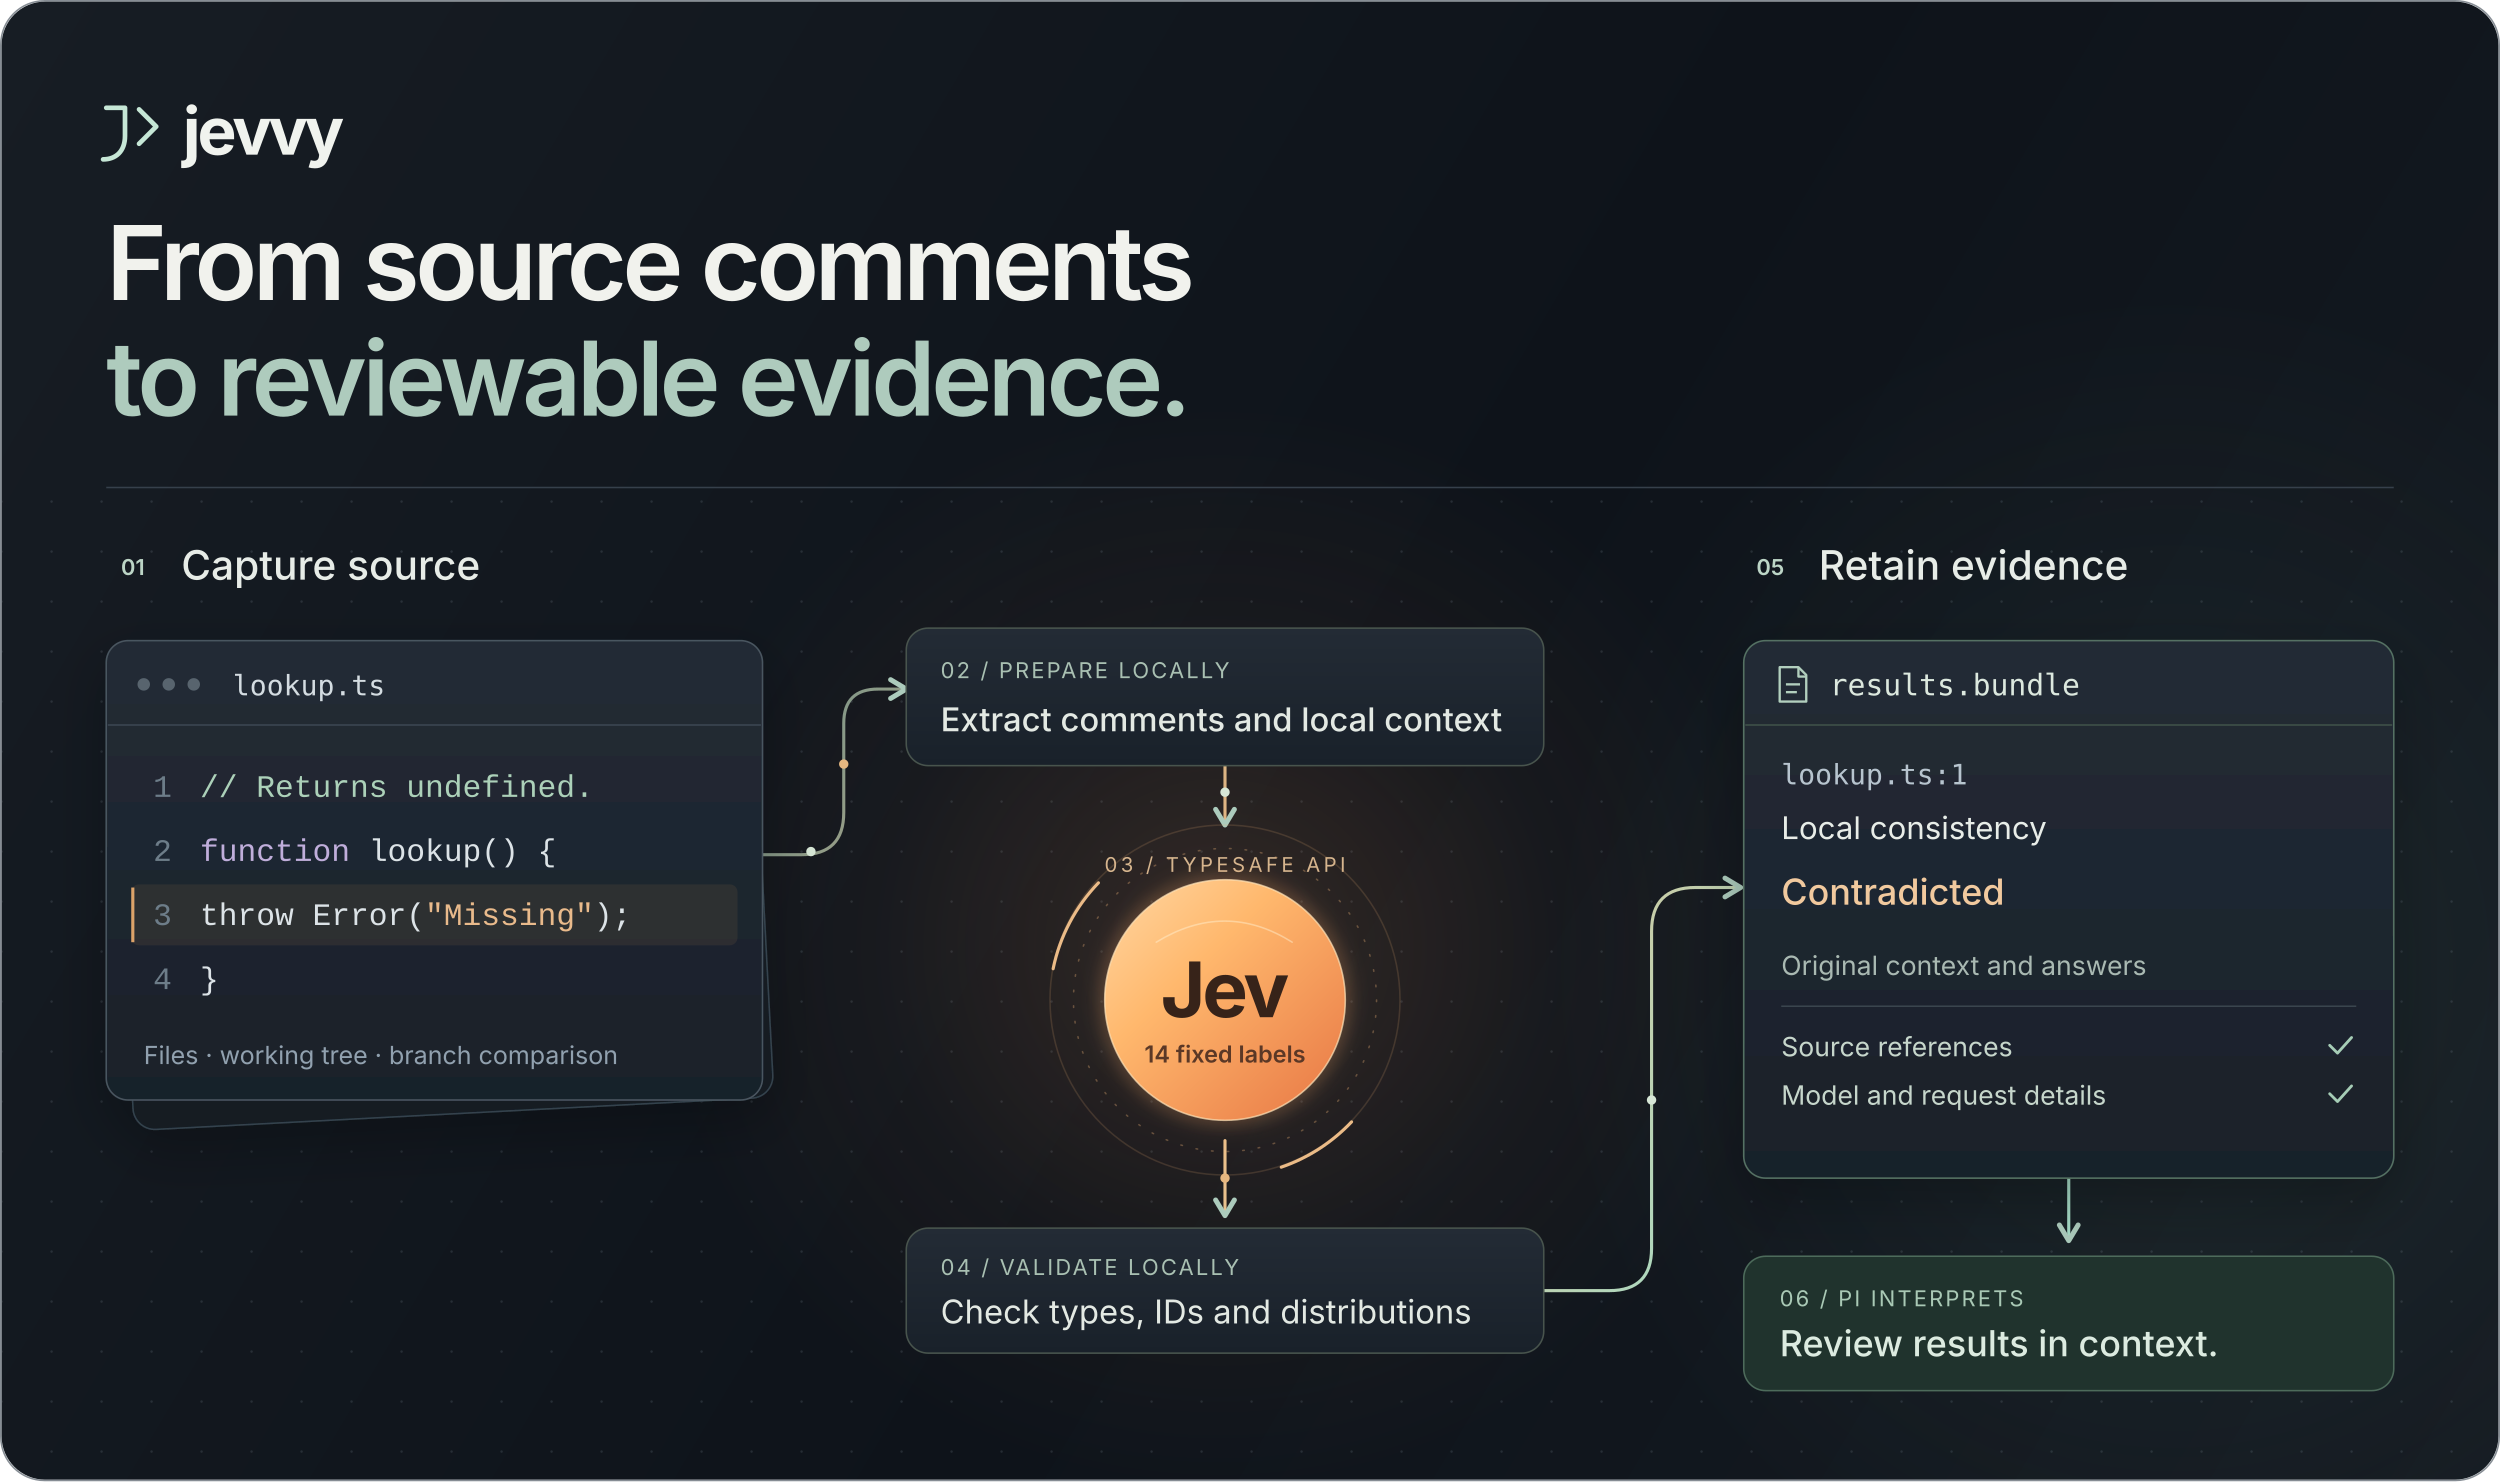
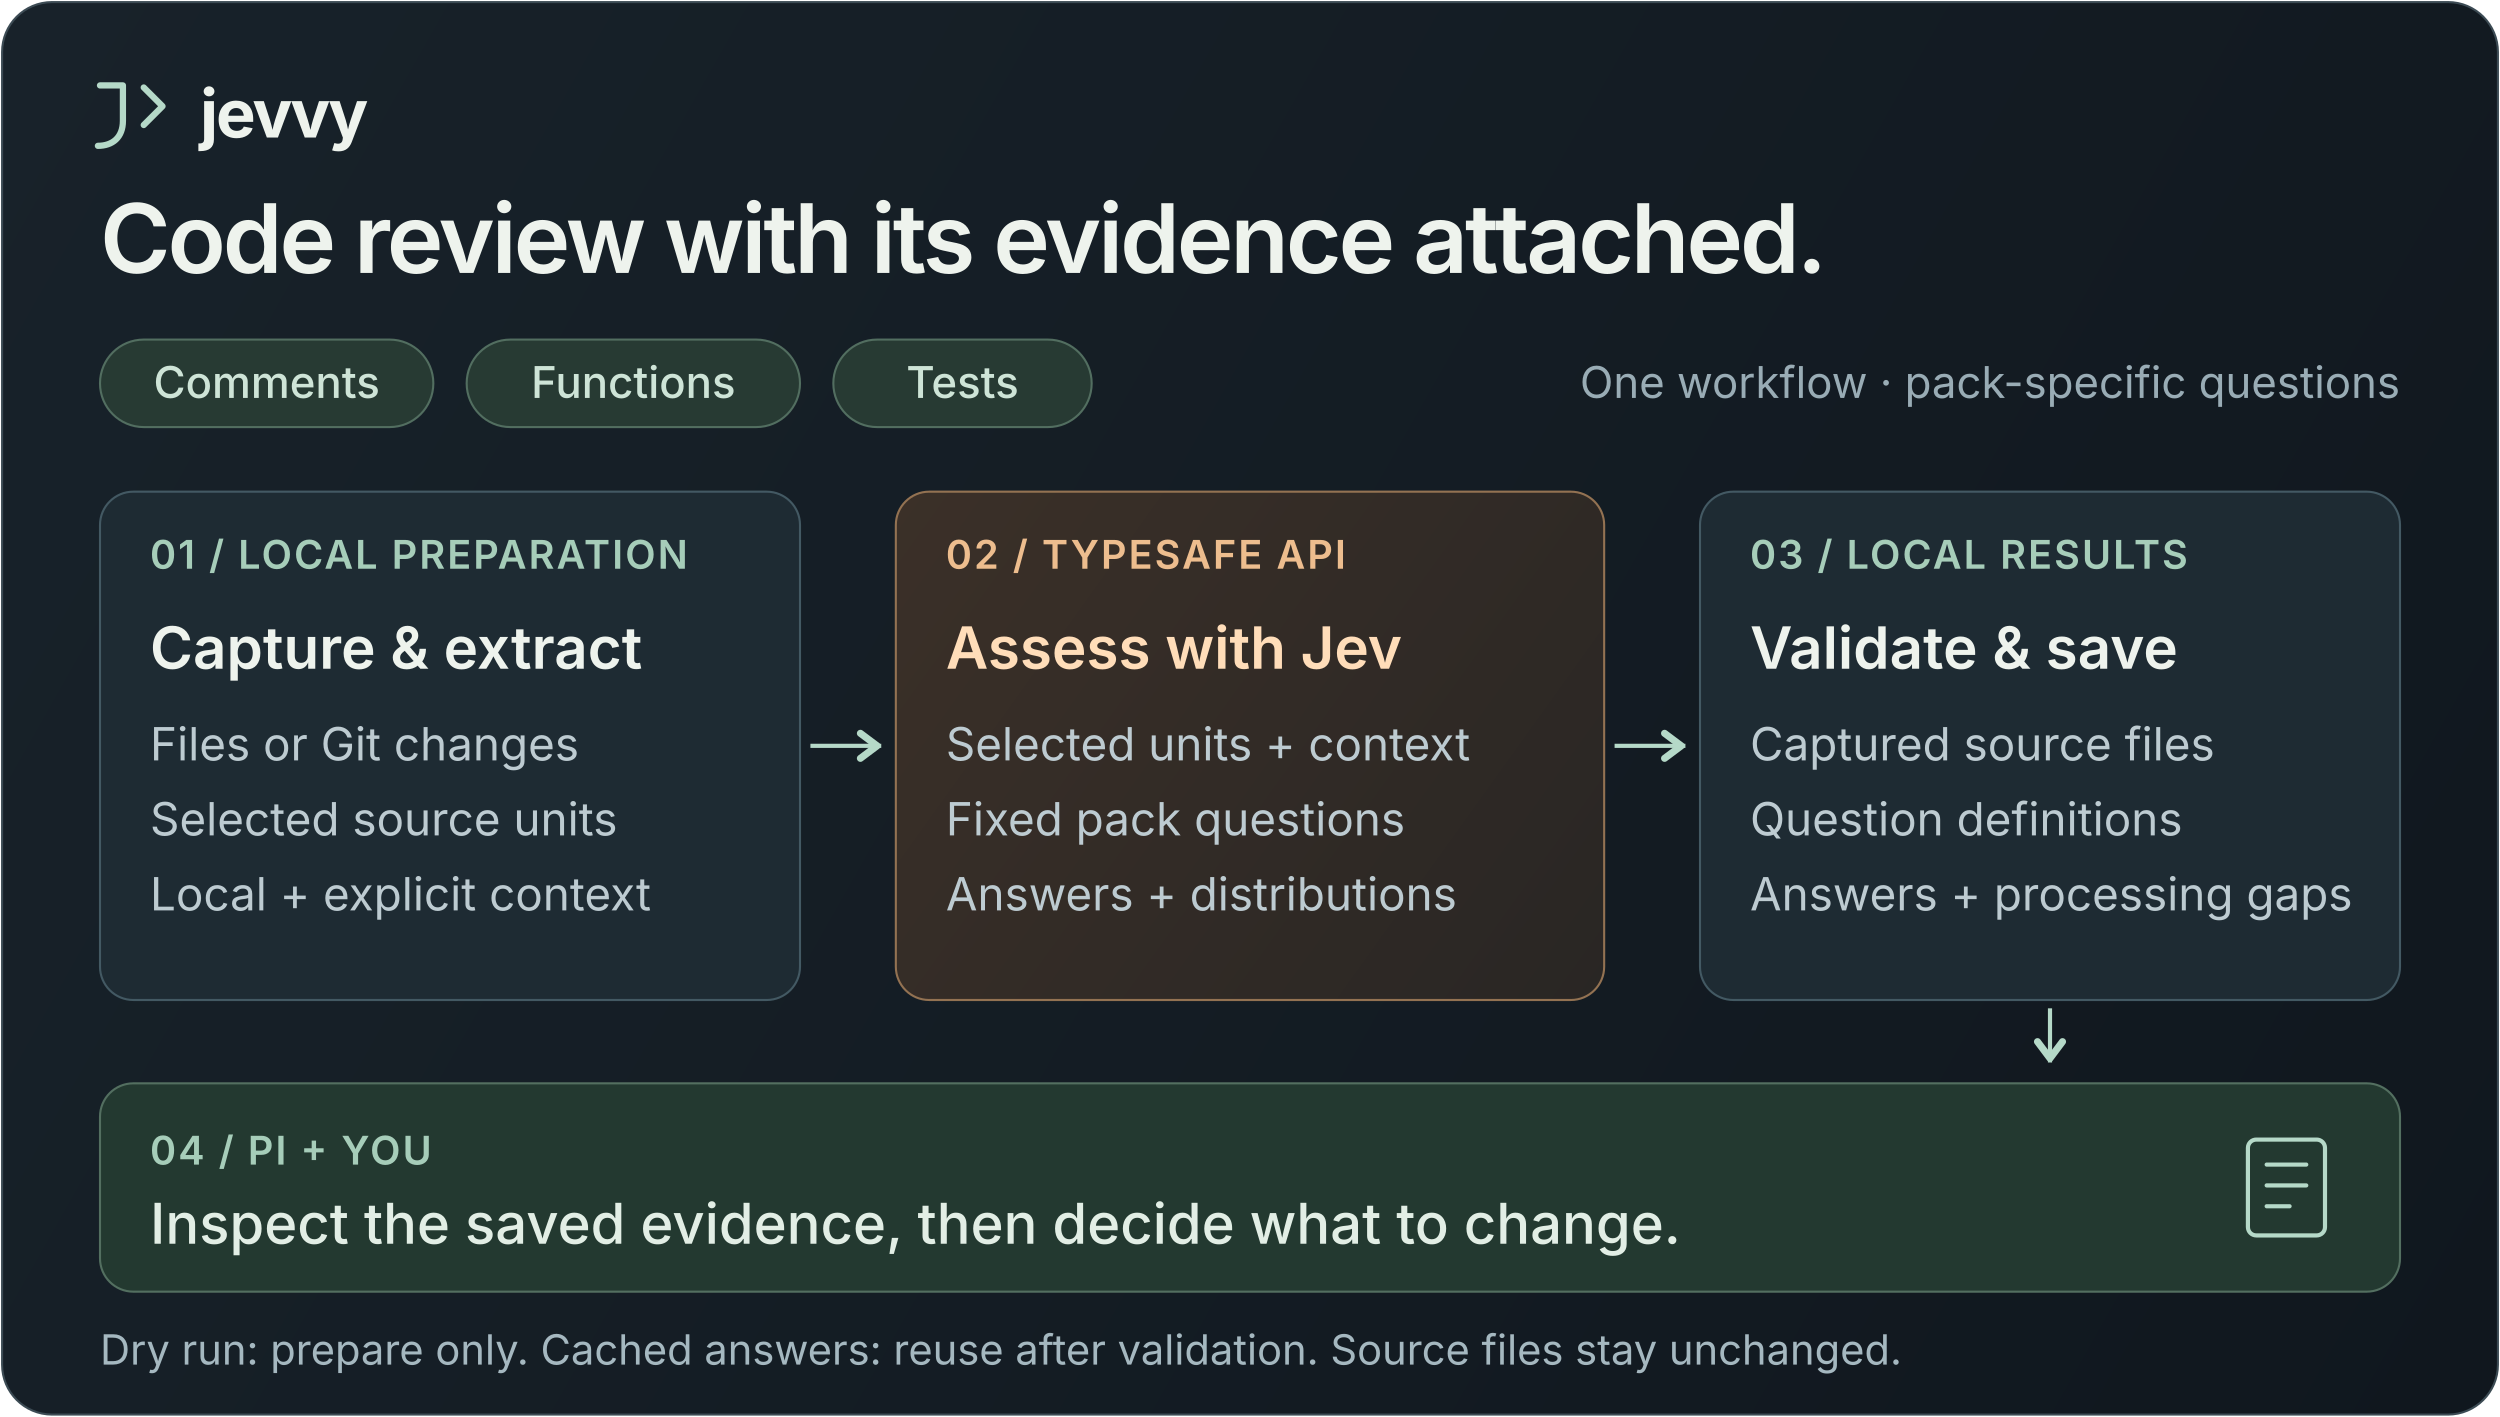
- <svg xmlns="http://www.w3.org/2000/svg" width="1600" height="948" viewBox="0 0 1600 948" fill="none" role="img" aria-labelledby="title desc">
+ <svg xmlns="http://www.w3.org/2000/svg" width="1200" height="680" viewBox="0 0 1200 680" fill="none" role="img" aria-labelledby="title desc">
  <defs>
-     <linearGradient id="canvas" x1="0" y1="0" x2="1600" y2="948" gradientUnits="userSpaceOnUse">
-       <stop stop-color="#171d24" />
-       <stop offset=".54" stop-color="#0e131a" />
-       <stop offset="1" stop-color="#151b22" />
+     <linearGradient id="canvas" x1="0" y1="0" x2="1200" y2="680" gradientUnits="userSpaceOnUse">
+       <stop stop-color="#18222a" />
+       <stop offset="1" stop-color="#10171e" />
    </linearGradient>
-     <linearGradient id="panel" x1="0" y1="0" x2="0" y2="1">
-       <stop stop-color="#232b35" />
-       <stop offset="1" stop-color="#19212a" />
+     <linearGradient id="jev" x1="430" y1="236" x2="770" y2="480" gradientUnits="userSpaceOnUse">
+       <stop stop-color="#3b3028" />
+       <stop offset="1" stop-color="#292624" />
    </linearGradient>
-     <linearGradient id="core" x1="690" y1="534" x2="860" y2="710" gradientUnits="userSpaceOnUse">
-       <stop stop-color="#ffe4b9" />
-       <stop offset=".46" stop-color="#ffb86d" />
-       <stop offset="1" stop-color="#e87845" />
-     </linearGradient>
-     <linearGradient id="wire" x1="490" y1="470" x2="1120" y2="800" gradientUnits="userSpaceOnUse">
-       <stop stop-color="#799488" />
-       <stop offset=".48" stop-color="#f5bc82" />
-       <stop offset="1" stop-color="#a5dbc6" />
-     </linearGradient>
-     <radialGradient id="aura">
-       <stop stop-color="#ed9659" stop-opacity=".17" />
-       <stop offset=".6" stop-color="#ed9659" stop-opacity=".04" />
-       <stop offset="1" stop-color="#ed9659" stop-opacity="0" />
-     </radialGradient>
-     <radialGradient id="wash">
-       <stop stop-color="#83bea8" stop-opacity=".09" />
-       <stop offset="1" stop-color="#83bea8" stop-opacity="0" />
-     </radialGradient>
-     <pattern id="grid" width="32" height="32" patternUnits="userSpaceOnUse">
-       <circle cx="1" cy="1" r=".8" fill="#9ba9b6" opacity=".16" />
-     </pattern>
-     <filter id="shadow" x="-30%" y="-30%" width="160%" height="170%">
-       <feDropShadow dx="0" dy="14" stdDeviation="18" flood-color="#000" flood-opacity=".24" />
-     </filter>
-     <filter id="glow" x="-100%" y="-100%" width="300%" height="300%">
-       <feGaussianBlur stdDeviation="5" />
-     </filter>
-     <marker id="arrow" markerWidth="9" markerHeight="9" refX="6" refY="4" orient="auto">
-       <path d="m1 1 5 3-5 3" stroke="#accbbc" stroke-width="1.6" stroke-linecap="round" stroke-linejoin="round" />
+     <marker id="arrow" markerWidth="10" markerHeight="10" refX="7" refY="5" orient="auto">
+       <path d="m2 2 4 3-4 3" stroke="#b5d9c8" stroke-width="1.7" stroke-linecap="round" stroke-linejoin="round" />
    </marker>
-     <clipPath id="frame">
-       <rect x="1" y="1" width="1598" height="946" rx="28" />
-     </clipPath>
+     <style>
+       text { font-family: Inter, -apple-system, BlinkMacSystemFont, 'Segoe UI', Arial, sans-serif; }
+       .heading { font-size: 28px; font-weight: 600; fill: #eef3ed; }
+       .body { font-size: 22px; fill: #bdcbd1; }
+       .eyebrow { font-size: 19px; font-weight: 600; letter-spacing: 1px; fill: #a6cdb9; }
+     </style>
  </defs>
-   <g clip-path="url(#frame)">
-     <rect width="1600" height="948" fill="url(#canvas)" />
-     <rect y="316" width="1600" height="614" fill="url(#grid)" />
-     <ellipse cx="780" cy="606" rx="360" ry="350" fill="url(#aura)" />
-     <ellipse cx="1390" cy="620" rx="400" ry="440" fill="url(#wash)" />
-     <g font-family="Inter, -apple-system, BlinkMacSystemFont, 'Segoe UI', Arial, sans-serif">
-       <g transform="translate(68 62)" stroke="#c6e7d6" stroke-width="3" stroke-linecap="round" stroke-linejoin="round">
-         <path d="M0 7h12v18c0 10-6 15-14 15" />
-         <path d="m21 8 11 11-11 11" />
-       </g>
-       <text x="117" y="99" font-size="42" font-weight="650" letter-spacing="-2" fill="#f0f3ee">jevvy</text>
-       <text x="68" y="192" font-size="66" font-weight="600" letter-spacing="-2.8" fill="#f1f2ed">From source comments</text>
-       <text x="68" y="266" font-size="66" font-weight="600" letter-spacing="-2.8" fill="#aecbbd">to reviewable evidence.</text>
-       <path d="M68 312H1532" stroke="#36404b" />
-       <g stroke="url(#wire)" stroke-width="2" stroke-linecap="round" marker-end="url(#arrow)">
-         <path d="M488 547h25q27 0 27-27v-57q0-22 22-22h18" />
-         <path d="M784 490v38" />
-         <path d="M784 730v48" />
-         <path d="M988 826h42q27 0 27-27V596q0-28 28-28h29" />
-         <path d="M1324 754v40" />
-       </g>
-       <g fill="#d7e7d6">
-         <circle cx="519" cy="545" r="3" />
-         <circle cx="784" cy="507" r="3" />
-         <circle cx="1057" cy="704" r="3" />
-       </g>
-       <g fill="#e6b780">
-         <circle cx="784" cy="754" r="3" />
-         <circle cx="540" cy="489" r="3" />
-       </g>
-       <text x="85" y="368" text-anchor="middle" font-size="14" font-weight="600" fill="#bcd5c6">01</text>
-       <text x="116" y="371" font-size="26" font-weight="550" fill="#e7ece7">Capture source</text>
-       <g filter="url(#shadow)">
-         <rect x="78" y="423" width="410" height="290" rx="14" fill="#121b23" stroke="#34434d" transform="rotate(-3 283 568)" />
-         <rect x="68" y="410" width="420" height="294" rx="14" fill="url(#panel)" stroke="#4a5660" />
-       </g>
-       <path d="M69 464h418" stroke="#3b4651" />
-       <g fill="#58646e">
-         <circle cx="92" cy="438" r="4" />
-         <circle cx="108" cy="438" r="4" />
-         <circle cx="124" cy="438" r="4" />
-       </g>
-       <text x="149" y="445" font-size="18" font-family="'SFMono-Regular', Consolas, monospace" fill="#d4dce1">lookup.ts</text>
-       <rect x="84" y="566" width="388" height="39" rx="5" fill="#d18c52" opacity=".1" />
-       <path d="M85 568v35" stroke="#dca369" stroke-width="2" />
-       <g font-family="'SFMono-Regular', Consolas, 'Liberation Mono', monospace" font-size="20">
-         <g fill="#6d7d89" text-anchor="end">
-           <text x="110" y="510">1</text>
-           <text x="110" y="551">2</text>
-           <text x="110" y="592">3</text>
-           <text x="110" y="633">4</text>
-         </g>
-         <text x="128" y="510" fill="#acd1b9">// Returns undefined.</text>
-         <text x="128" y="551" fill="#dce3e7">
-           <tspan fill="#c0aedb">function</tspan> lookup() {</text>
-         <text x="128" y="592" fill="#dce3e7">  throw Error(<tspan fill="#e9ba8b">"Missing"</tspan>);</text>
-         <text x="128" y="633" fill="#dce3e7">}</text>
-       </g>
-       <text x="92" y="681" font-size="16" fill="#91a1af">Files · working tree · branch comparison</text>
-       <rect x="580" y="402" width="408" height="88" rx="14" fill="url(#panel)" stroke="#48544d" />
-       <text x="602" y="434" font-size="14" letter-spacing="1.4" fill="#a9c0b2">02 / PREPARE LOCALLY</text>
-       <text x="602" y="468" font-size="21" font-weight="500" fill="#e3e9e3">Extract comments and local context</text>
-       <text x="784" y="558" text-anchor="middle" font-size="13" letter-spacing="2.2" fill="#d6b58e">03 / TYPESAFE API</text>
-       <circle cx="784" cy="640" r="112" stroke="#e5ab73" stroke-opacity=".17" />
-       <circle cx="784" cy="640" r="97" stroke="#e5ab73" stroke-opacity=".35" stroke-dasharray="1 9" stroke-linecap="round" />
-       <path d="M674 620a112 112 0 0 1 29-55M865 718a112 112 0 0 1-45 29" stroke="#ebbb87" stroke-width="2" stroke-linecap="round" />
-       <circle cx="784" cy="640" r="81" fill="#e99f64" opacity=".25" filter="url(#glow)" />
-       <circle cx="784" cy="640" r="77" fill="url(#core)" stroke="#ffe4b9" stroke-opacity=".7" />
-       <path d="M740 603q44-27 87 0" stroke="#fff2d6" stroke-opacity=".45" stroke-linecap="round" />
-       <text x="784" y="651" text-anchor="middle" font-size="49" font-weight="650" letter-spacing="-2" fill="#372319">Jev</text>
-       <text x="784" y="680" text-anchor="middle" font-size="15" font-weight="600" fill="#5b3826">14 fixed labels</text>
-       <rect x="580" y="786" width="408" height="80" rx="14" fill="url(#panel)" stroke="#48544d" />
-       <text x="602" y="816" font-size="14" letter-spacing="1.4" fill="#a9c0b2">04 / VALIDATE LOCALLY</text>
-       <text x="602" y="847" font-size="21" fill="#e3e9e3">Check types, IDs and distributions</text>
-       <text x="1133" y="368" text-anchor="middle" font-size="14" font-weight="600" fill="#bcd5c6">05</text>
-       <text x="1164" y="371" font-size="26" font-weight="550" fill="#e7ece7">Retain evidence</text>
-       <g filter="url(#shadow)">
-         <rect x="1116" y="410" width="416" height="344" rx="14" fill="url(#panel)" stroke="#547163" />
-       </g>
-       <path d="M1117 464h414" stroke="#3e5149" />
-       <g transform="translate(1139 427)" stroke="#b2cfbe" stroke-width="1.5" stroke-linejoin="round">
-         <path d="M0 0h12l5 5v17H0Z" />
-         <path d="M12 0v6h5" />
-         <path d="M4 11h9M4 16h7" />
-       </g>
-       <text x="1171" y="445" font-family="'SFMono-Regular', Consolas, monospace" font-size="19" fill="#dce8de">results.bundle</text>
-       <text x="1140" y="502" font-family="'SFMono-Regular', Consolas, monospace" font-size="18" fill="#b7c4ce">lookup.ts:1</text>
-       <text x="1140" y="537" font-size="20" fill="#e8ede8">Local consistency</text>
-       <text x="1140" y="579" font-size="23" font-weight="500" fill="#f1c99e">Contradicted</text>
-       <text x="1140" y="624" font-size="17" fill="#a9b9b2">Original context and answers</text>
-       <path d="M1140 644h368" stroke="#3a454e" />
-       <g font-size="17" fill="#c6d6cb">
-         <text x="1140" y="676">Source references</text>
-         <text x="1140" y="707">Model and request details</text>
-       </g>
-       <g stroke="#a6cdb6" stroke-width="1.8" stroke-linecap="round" stroke-linejoin="round">
-         <path d="m1491 669 5 5 9-10" />
-         <path d="m1491 700 5 5 9-10" />
-       </g>
-       <rect x="1116" y="804" width="416" height="86" rx="14" fill="#20332d" stroke="#4d6b5b" />
-       <text x="1139" y="836" font-size="14" letter-spacing="1.4" fill="#a9c9b5">06 / PI INTERPRETS</text>
-       <text x="1139" y="868" font-size="23" font-weight="500" fill="#dcebe0">Review results in context.</text>
-     </g>
+   <rect x="1" y="1" width="1198" height="678" rx="24" fill="url(#canvas)" stroke="#3c4b54" />
+   <g stroke="#b5d9c8" stroke-width="3" stroke-linecap="round" stroke-linejoin="round" transform="translate(48 38)">
+     <path d="M0 3h11v17c0 8-5 12-12 12" />
+     <path d="m21 4 9 9-9 9" />
  </g>
-   <rect x=".5" y=".5" width="1599" height="947" rx="28" stroke="#45515b" stroke-opacity=".65" />
+   <text x="96" y="66" font-size="32" font-weight="650" letter-spacing="-1" fill="#eef3ed">jevvy</text>
+   <text x="48" y="131" font-size="46" font-weight="600" letter-spacing="-1.5" fill="#eef3ed">Code review with its evidence attached.</text>
+   <g font-size="21" font-weight="500">
+     <rect x="48" y="163" width="160" height="42" rx="21" fill="#273a33" stroke="#526e60" />
+     <text x="128" y="191" text-anchor="middle" fill="#cee4d7">Comments</text>
+     <rect x="224" y="163" width="160" height="42" rx="21" fill="#273a33" stroke="#526e60" />
+     <text x="304" y="191" text-anchor="middle" fill="#cee4d7">Functions</text>
+     <rect x="400" y="163" width="124" height="42" rx="21" fill="#273a33" stroke="#526e60" />
+     <text x="462" y="191" text-anchor="middle" fill="#cee4d7">Tests</text>
+   </g>
+   <text x="1152" y="191" text-anchor="end" font-size="21" fill="#99acb5">One workflow · pack-specific questions</text>
+   <rect x="48" y="236" width="336" height="244" rx="16" fill="#1e2b33" stroke="#435963" />
+   <text x="72" y="273" class="eyebrow">01 / LOCAL PREPARATION</text>
+   <text x="72" y="321" class="heading">Capture &amp; extract</text>
+   <text x="72" y="365" class="body">Files or Git changes</text>
+   <text x="72" y="401" class="body">Selected source units</text>
+   <text x="72" y="437" class="body">Local + explicit context</text>
+   <path d="M389 358h34" stroke="#b5d9c8" stroke-width="2" marker-end="url(#arrow)" />
+   <rect x="430" y="236" width="340" height="244" rx="16" fill="url(#jev)" stroke="#937252" />
+   <text x="454" y="273" class="eyebrow" style="fill:#edbd8e">02 / TYPESAFE API</text>
+   <text x="454" y="321" class="heading" style="fill:#ffddb9">Assess with Jev</text>
+   <text x="454" y="365" class="body">Selected units + context</text>
+   <text x="454" y="401" class="body">Fixed pack questions</text>
+   <text x="454" y="437" class="body">Answers + distributions</text>
+   <path d="M775 358h34" stroke="#b5d9c8" stroke-width="2" marker-end="url(#arrow)" />
+   <rect x="816" y="236" width="336" height="244" rx="16" fill="#1e2b33" stroke="#435963" />
+   <text x="840" y="273" class="eyebrow">03 / LOCAL RESULTS</text>
+   <text x="840" y="321" class="heading">Validate &amp; save</text>
+   <text x="840" y="365" class="body">Captured source files</text>
+   <text x="840" y="401" class="body">Question definitions</text>
+   <text x="840" y="437" class="body">Answers + processing gaps</text>
+   <path d="M984 484v26" stroke="#b5d9c8" stroke-width="2" marker-end="url(#arrow)" />
+   <rect x="48" y="520" width="1104" height="100" rx="16" fill="#233930" stroke="#536f60" />
+   <text x="72" y="559" class="eyebrow">04 / PI + YOU</text>
+   <text x="72" y="597" font-size="27" font-weight="500" fill="#e2eee5">Inspect the saved evidence, then decide what to change.</text>
+   <g transform="translate(1079 547)" stroke="#b5d9c8" stroke-width="2" stroke-linecap="round" stroke-linejoin="round">
+     <rect width="37" height="46" rx="4" />
+     <path d="M9 12h19M9 22h19M9 32h11" />
+   </g>
+   <text x="48" y="655" font-size="20" fill="#a5b8c0">Dry run: prepare only. Cached answers: reuse after validation. Source files stay unchanged.</text>
</svg>
